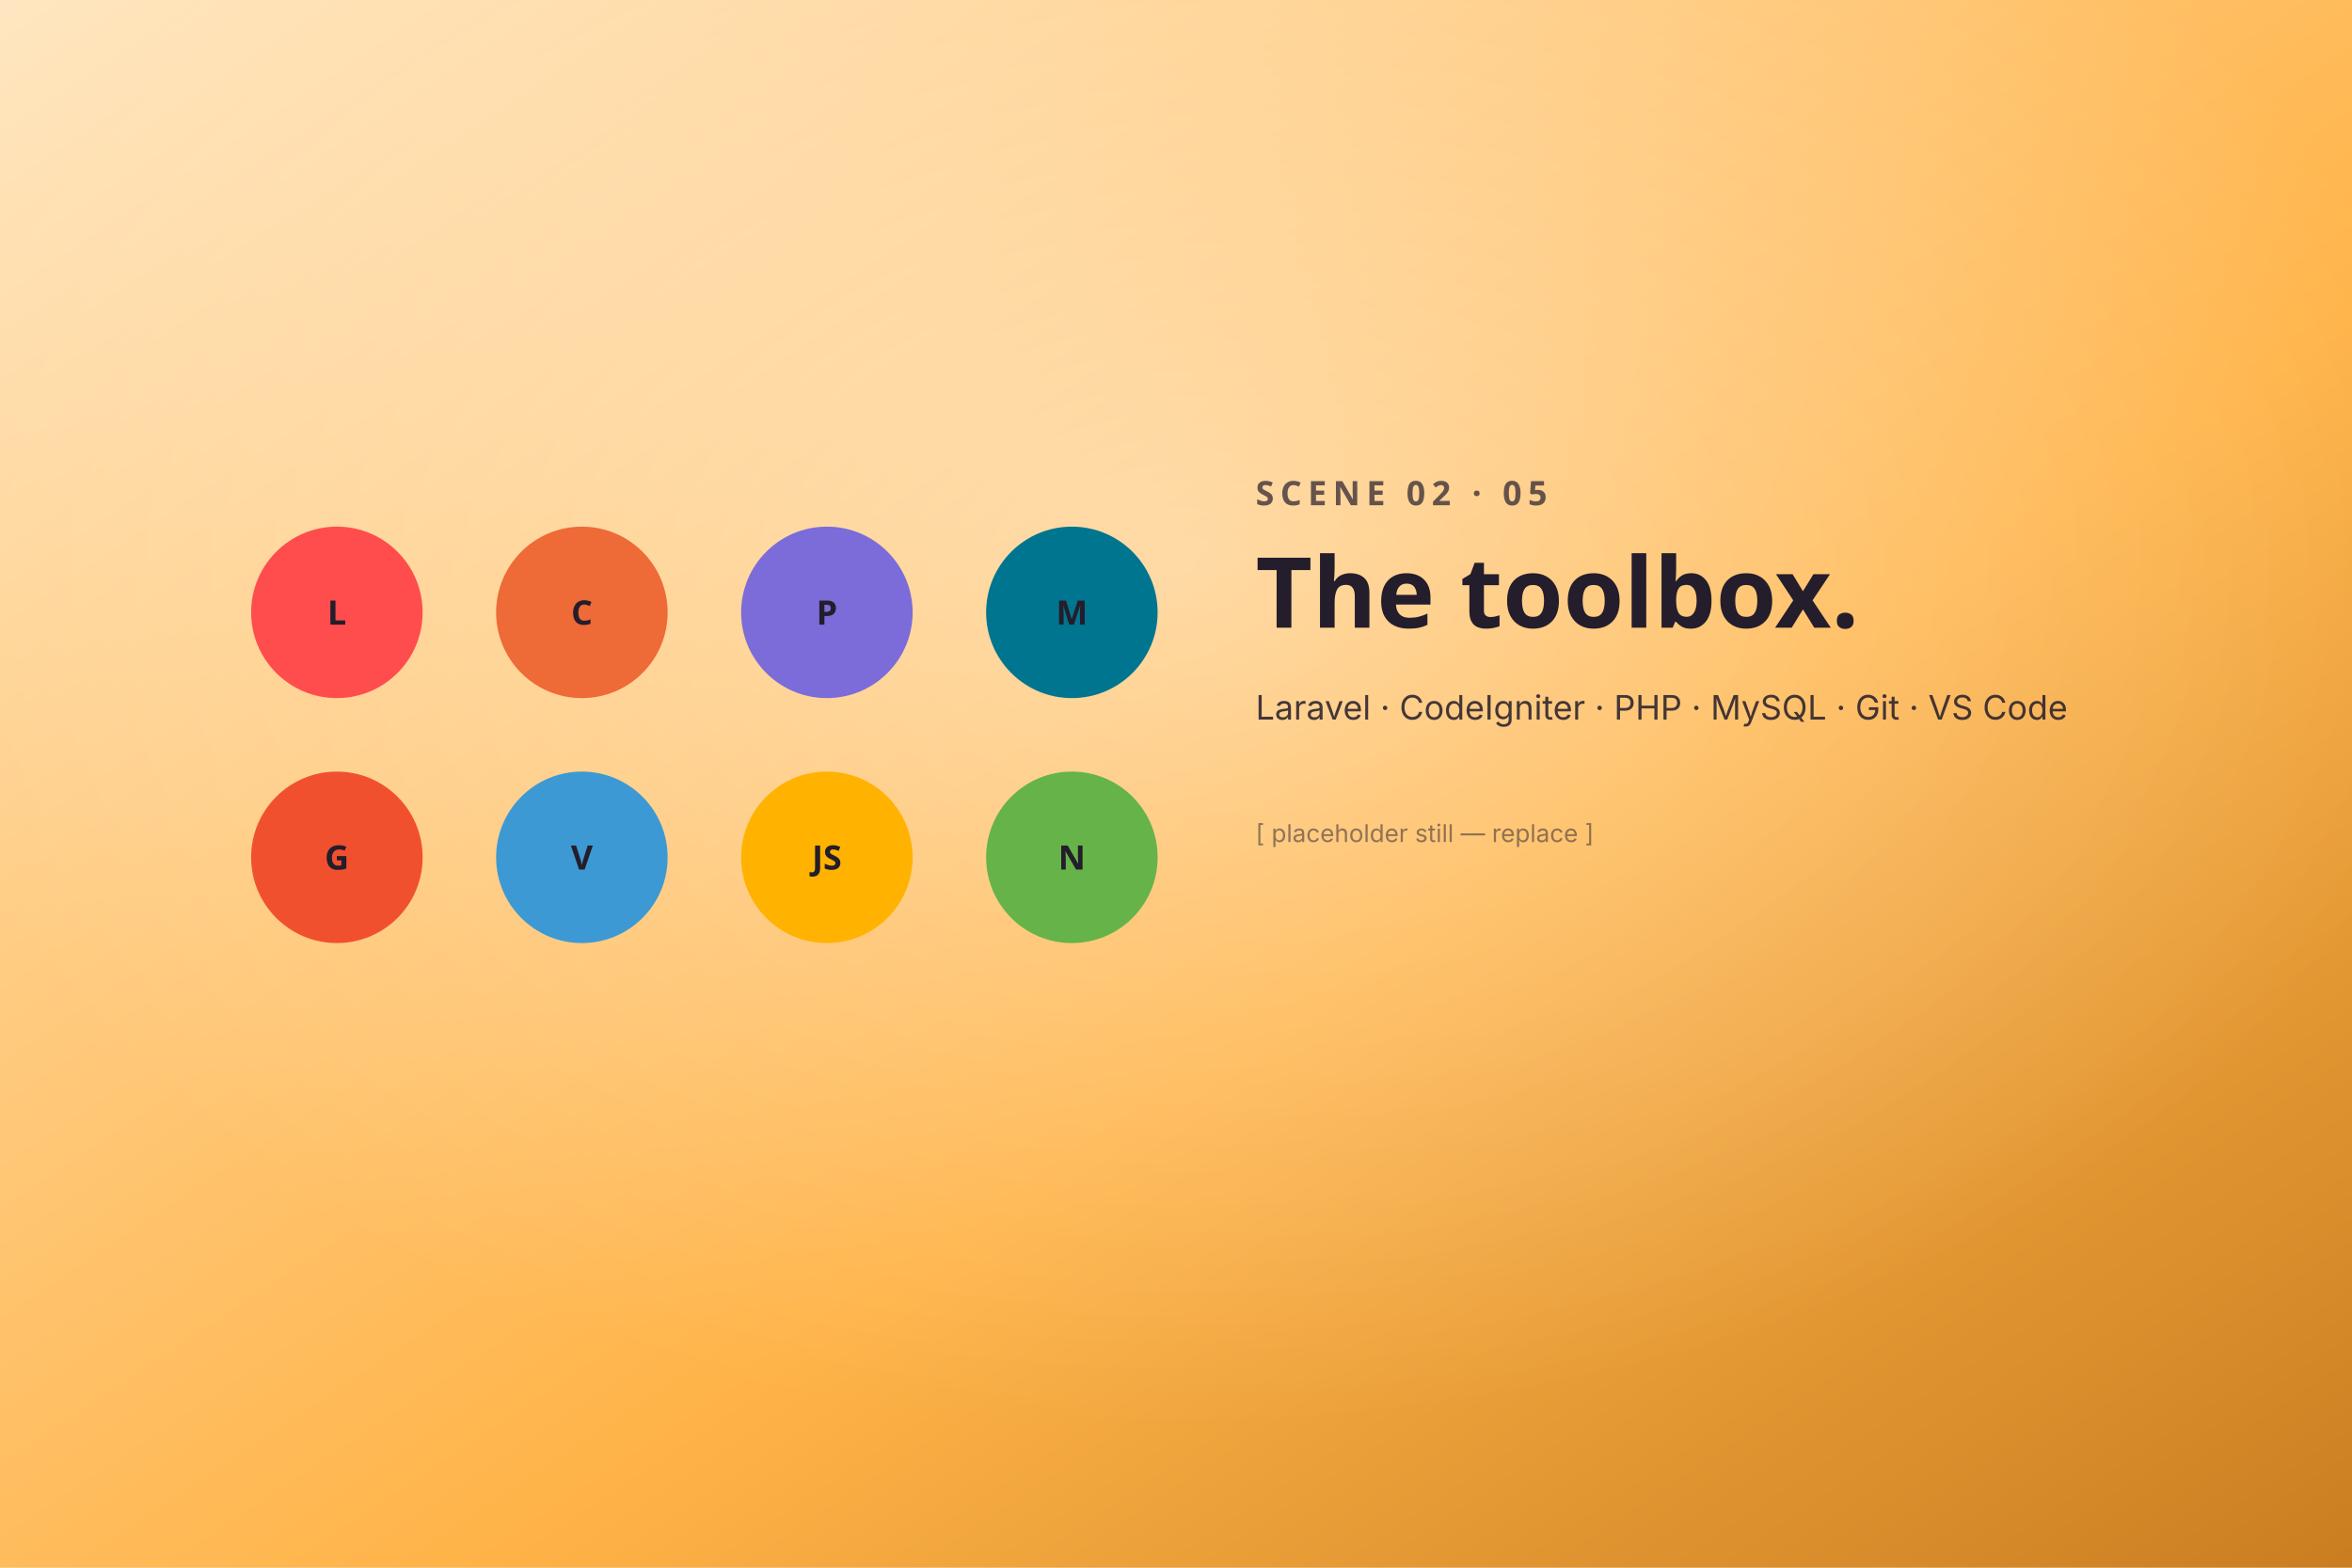
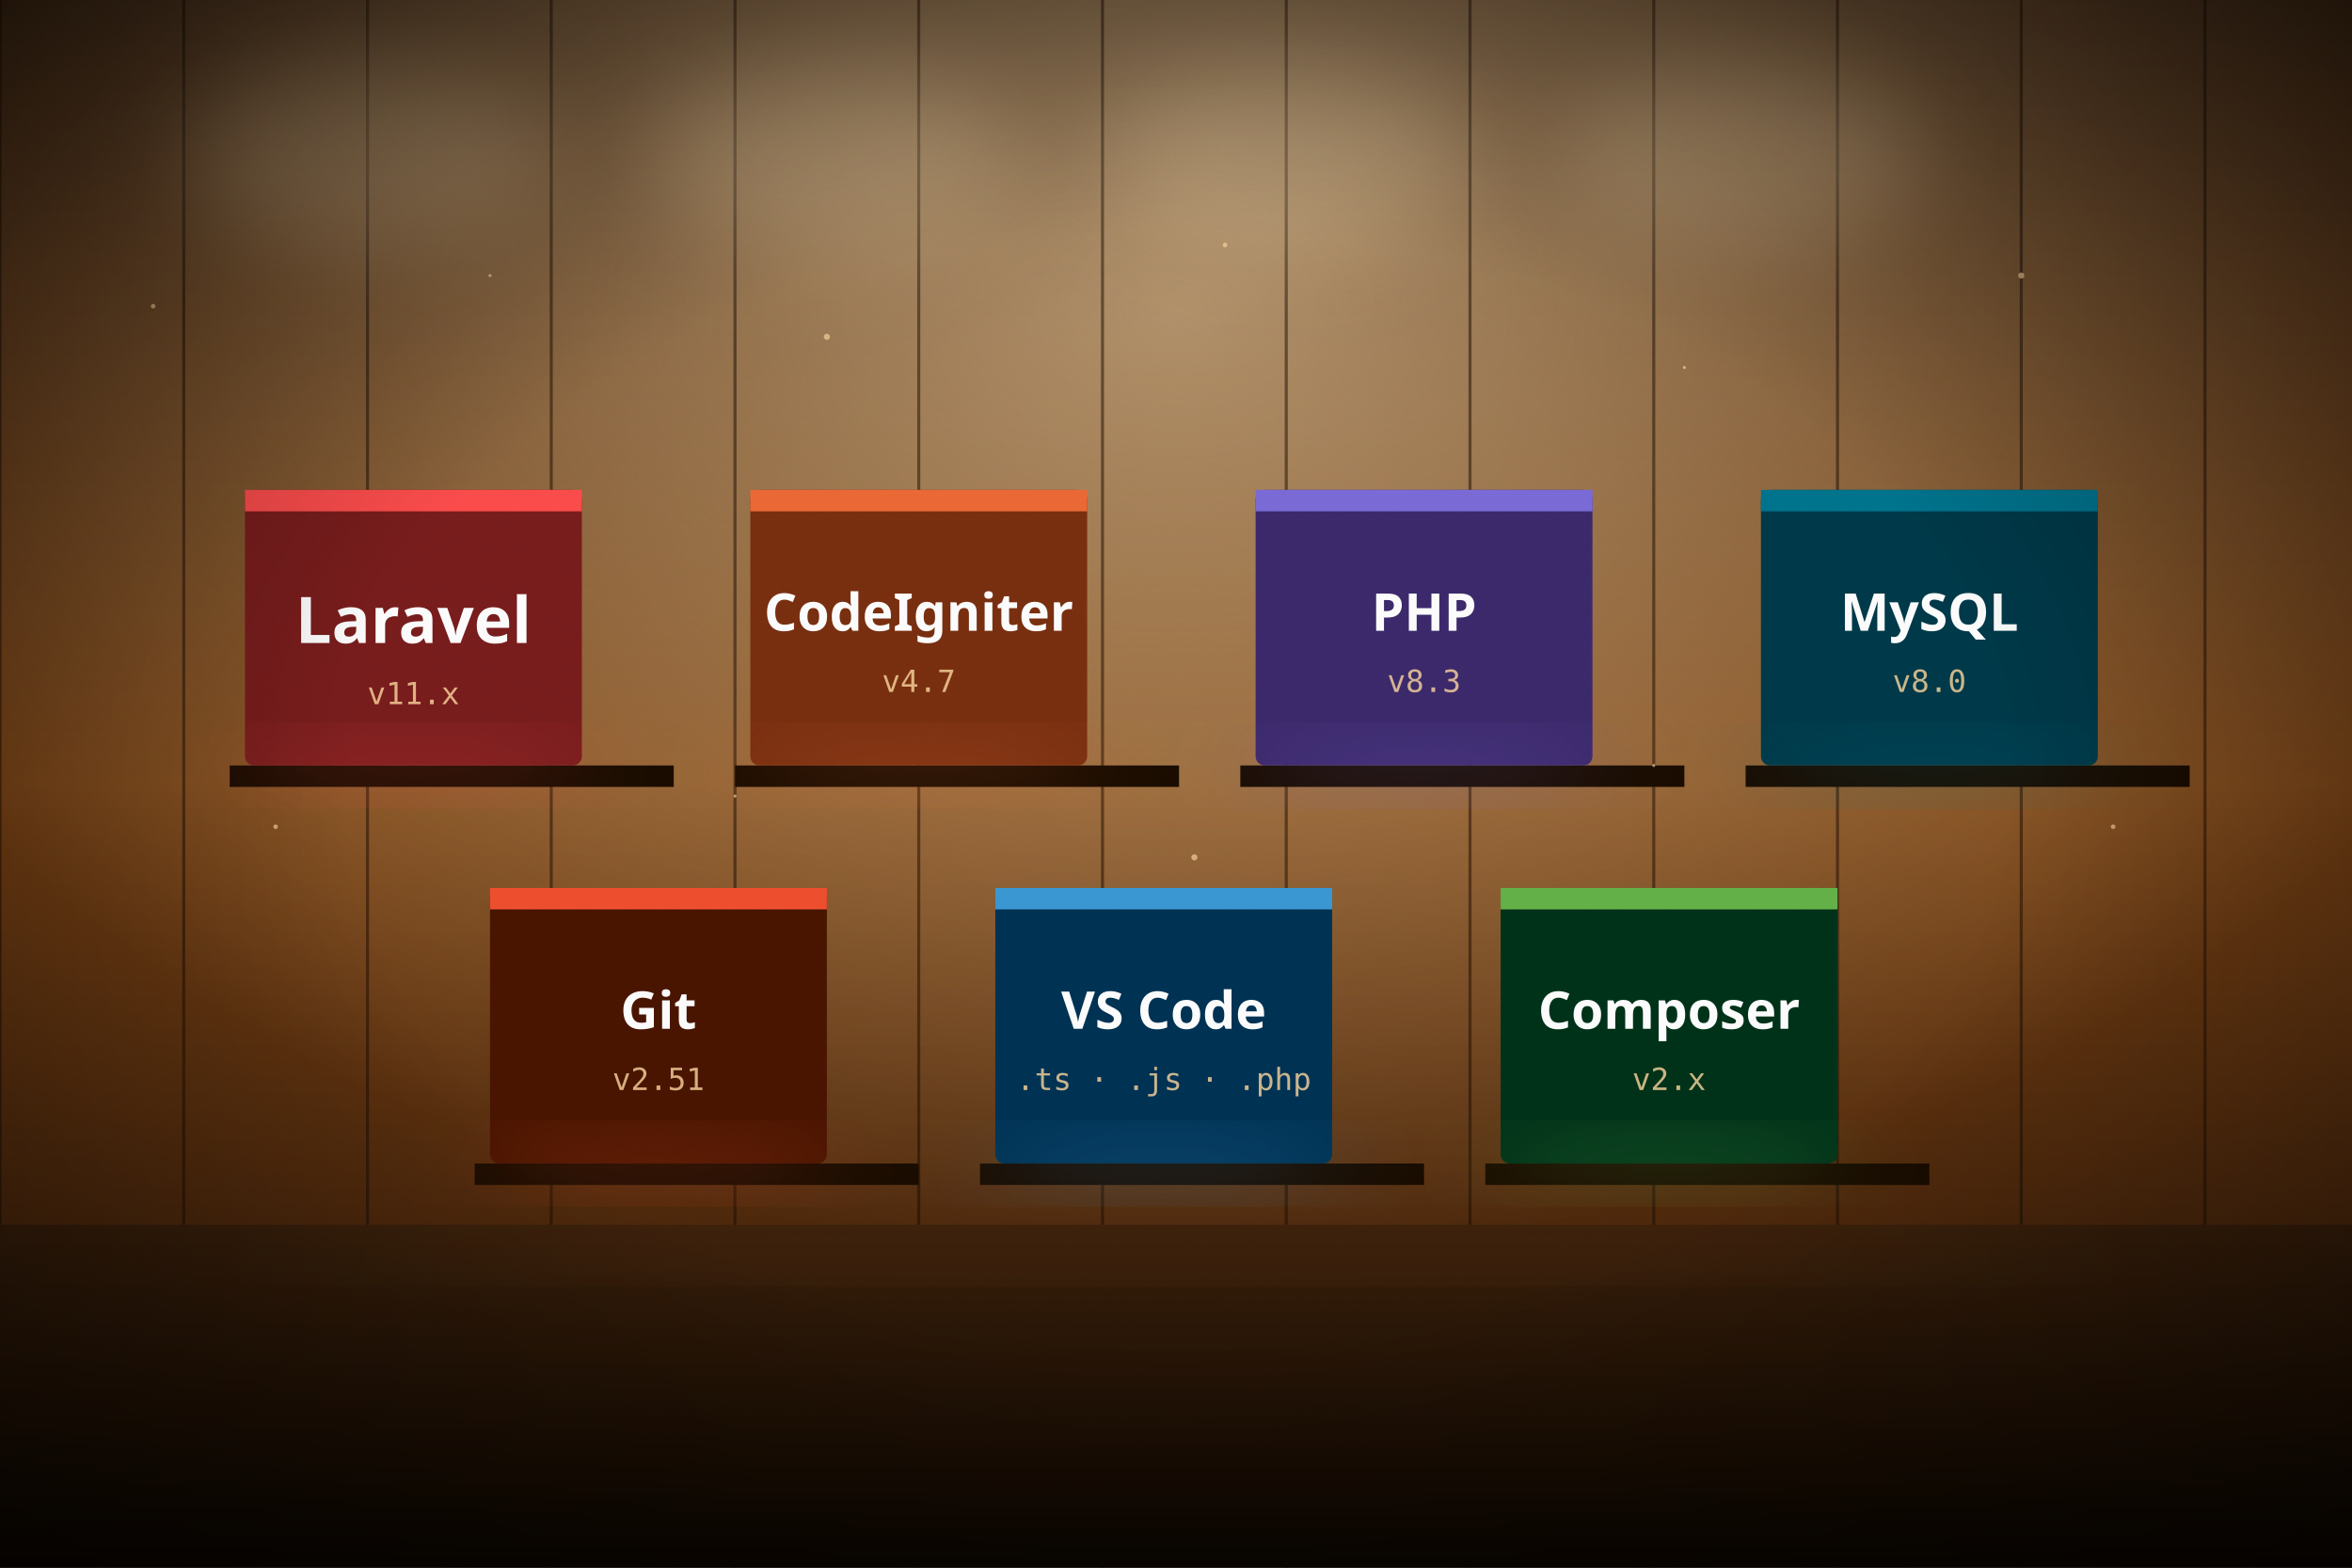
<svg xmlns="http://www.w3.org/2000/svg" viewBox="0 0 1536 1024" preserveAspectRatio="xMidYMid slice">
  <defs>
-     <linearGradient id="bg2" x1="0" y1="0" x2="1" y2="1">
-       <stop offset="0%" stop-color="#ffe7c2" />
-       <stop offset="60%" stop-color="#ffb347" />
-       <stop offset="100%" stop-color="#c97d20" />
+     <linearGradient id="s2-bg" x1="0" y1="0" x2="0" y2="1">
+       <stop offset="0%" stop-color="#3a1f0a" />
+       <stop offset="50%" stop-color="#7d4515" />
+       <stop offset="100%" stop-color="#2a1305" />
    </linearGradient>
-     <radialGradient id="glow2" cx="50%" cy="36%" r="55%">
-       <stop offset="0%" stop-color="#ffffff" stop-opacity="0.40" />
-       <stop offset="100%" stop-color="#ffffff" stop-opacity="0" />
+     <radialGradient id="s2-spot" cx="50%" cy="20%" r="60%">
+       <stop offset="0%" stop-color="#ffe5b8" stop-opacity="0.55" />
+       <stop offset="100%" stop-color="#ffe5b8" stop-opacity="0" />
    </radialGradient>
+     <linearGradient id="s2-floor" x1="0" y1="0" x2="0" y2="1">
+       <stop offset="0%" stop-color="#3a1f0a" />
+       <stop offset="100%" stop-color="#0a0500" />
+     </linearGradient>
+     <radialGradient id="s2-crate-glow" cx="50%" cy="40%" r="60%">
+       <stop offset="0%" stop-color="#ffd9a0" stop-opacity="0.6" />
+       <stop offset="100%" stop-color="#ffd9a0" stop-opacity="0" />
+     </radialGradient>
+     <filter id="s2-soft" x="-50%" y="-50%" width="200%" height="200%">
+       <feGaussianBlur stdDeviation="12" />
+     </filter>
+     <filter id="s2-strong" x="-50%" y="-50%" width="200%" height="200%">
+       <feGaussianBlur stdDeviation="30" />
+     </filter>
+     <filter id="s2-grain" x="0" y="0" width="100%" height="100%">
+       <feTurbulence type="fractalNoise" baseFrequency="0.9" numOctaves="2" seed="7" />
+       <feColorMatrix values="0 0 0 0 0  0 0 0 0 0  0 0 0 0 0  0 0 0 0.06 0" />
+     </filter>
  </defs>
-   <rect width="1536" height="1024" fill="url(#bg2)" />
-   <rect width="1536" height="1024" fill="url(#glow2)" />
-   <g transform="translate(220,400)" font-family="ui-rounded, system-ui, sans-serif" font-weight="700" fill="#241d2b">
-     <g transform="translate(0,0)">
-       <circle r="56" fill="#ff4d4d" />
-       <text font-size="22" y="8" text-anchor="middle">L</text>
+   <rect width="1536" height="1024" fill="url(#s2-bg)" />
+   <rect width="1536" height="1024" fill="url(#s2-spot)" />
+   <g stroke="#1a0c00" stroke-width="2" opacity="0.5">
+     <line x1="0" y1="0" x2="0" y2="1024" />
+     <line x1="120" y1="0" x2="120" y2="1024" />
+     <line x1="240" y1="0" x2="240" y2="1024" />
+     <line x1="360" y1="0" x2="360" y2="1024" />
+     <line x1="480" y1="0" x2="480" y2="1024" />
+     <line x1="600" y1="0" x2="600" y2="1024" />
+     <line x1="720" y1="0" x2="720" y2="1024" />
+     <line x1="840" y1="0" x2="840" y2="1024" />
+     <line x1="960" y1="0" x2="960" y2="1024" />
+     <line x1="1080" y1="0" x2="1080" y2="1024" />
+     <line x1="1200" y1="0" x2="1200" y2="1024" />
+     <line x1="1320" y1="0" x2="1320" y2="1024" />
+     <line x1="1440" y1="0" x2="1440" y2="1024" />
+   </g>
+   <g opacity="0.25" filter="url(#s2-strong)">
+     <ellipse cx="240" cy="100" rx="120" ry="60" fill="#ffe5b8" />
+     <ellipse cx="540" cy="100" rx="120" ry="60" fill="#ffe5b8" />
+     <ellipse cx="840" cy="100" rx="120" ry="60" fill="#ffe5b8" />
+     <ellipse cx="1140" cy="100" rx="120" ry="60" fill="#ffe5b8" />
+   </g>
+   <g>
+     <g transform="translate(160,320)">
+       <rect x="-10" y="180" width="290" height="14" fill="#1a0c00" />
+       <g transform="translate(0,0)">
+         <rect width="220" height="180" rx="6" fill="#7a1d1d" />
+         <ellipse cx="110" cy="180" rx="120" ry="14" fill="#ff4d4d" opacity="0.35" filter="url(#s2-strong)" />
+         <text x="110" y="100" text-anchor="middle" font-family="ui-rounded, system-ui, sans-serif" font-weight="700" font-size="42" fill="#fff">Laravel</text>
+         <text x="110" y="140" text-anchor="middle" font-family="ui-monospace, monospace" font-size="20" fill="#ffd9a0" opacity="0.8">v11.x</text>
+         <rect x="0" y="0" width="220" height="14" fill="#ff4d4d" />
+       </g>
    </g>
-     <g transform="translate(160,0)">
-       <circle r="56" fill="#ee6a36" />
-       <text font-size="22" y="8" text-anchor="middle">C</text>
+     <g transform="translate(490,320)">
+       <rect x="-10" y="180" width="290" height="14" fill="#1a0c00" />
+       <g transform="translate(0,0)">
+         <rect width="220" height="180" rx="6" fill="#7a3010" />
+         <ellipse cx="110" cy="180" rx="120" ry="14" fill="#ee6a36" opacity="0.35" filter="url(#s2-strong)" />
+         <text x="110" y="92" text-anchor="middle" font-family="ui-rounded, system-ui, sans-serif" font-weight="700" font-size="34" fill="#fff">CodeIgniter</text>
+         <text x="110" y="132" text-anchor="middle" font-family="ui-monospace, monospace" font-size="20" fill="#ffd9a0" opacity="0.8">v4.7</text>
+         <rect x="0" y="0" width="220" height="14" fill="#ee6a36" />
+       </g>
    </g>
-     <g transform="translate(320,0)">
-       <circle r="56" fill="#7b6cd9" />
-       <text font-size="22" y="8" text-anchor="middle">P</text>
+     <g transform="translate(820,320)">
+       <rect x="-10" y="180" width="290" height="14" fill="#1a0c00" />
+       <g transform="translate(0,0)">
+         <rect width="220" height="180" rx="6" fill="#3d2a6d" />
+         <ellipse cx="110" cy="180" rx="120" ry="14" fill="#7b6cd9" opacity="0.35" filter="url(#s2-strong)" />
+         <text x="110" y="92" text-anchor="middle" font-family="ui-rounded, system-ui, sans-serif" font-weight="700" font-size="34" fill="#fff">PHP</text>
+         <text x="110" y="132" text-anchor="middle" font-family="ui-monospace, monospace" font-size="20" fill="#ffd9a0" opacity="0.8">v8.3</text>
+         <rect x="0" y="0" width="220" height="14" fill="#7b6cd9" />
+       </g>
    </g>
-     <g transform="translate(480,0)">
-       <circle r="56" fill="#00758f" />
-       <text font-size="22" y="8" text-anchor="middle">M</text>
+     <g transform="translate(1150,320)">
+       <rect x="-10" y="180" width="290" height="14" fill="#1a0c00" />
+       <g transform="translate(0,0)">
+         <rect width="220" height="180" rx="6" fill="#003a4a" />
+         <ellipse cx="110" cy="180" rx="120" ry="14" fill="#00758f" opacity="0.35" filter="url(#s2-strong)" />
+         <text x="110" y="92" text-anchor="middle" font-family="ui-rounded, system-ui, sans-serif" font-weight="700" font-size="34" fill="#fff">MySQL</text>
+         <text x="110" y="132" text-anchor="middle" font-family="ui-monospace, monospace" font-size="20" fill="#ffd9a0" opacity="0.8">v8.0</text>
+         <rect x="0" y="0" width="220" height="14" fill="#00758f" />
+       </g>
    </g>
-     <g transform="translate(0,160)">
-       <circle r="56" fill="#f1502f" />
-       <text font-size="22" y="8" text-anchor="middle">G</text>
+     <g transform="translate(320,580)">
+       <rect x="-10" y="180" width="290" height="14" fill="#1a0c00" />
+       <g transform="translate(0,0)">
+         <rect width="220" height="180" rx="6" fill="#4a1500" />
+         <ellipse cx="110" cy="180" rx="120" ry="14" fill="#f1502f" opacity="0.35" filter="url(#s2-strong)" />
+         <text x="110" y="92" text-anchor="middle" font-family="ui-rounded, system-ui, sans-serif" font-weight="700" font-size="34" fill="#fff">Git</text>
+         <text x="110" y="132" text-anchor="middle" font-family="ui-monospace, monospace" font-size="20" fill="#ffd9a0" opacity="0.8">v2.51</text>
+         <rect x="0" y="0" width="220" height="14" fill="#f1502f" />
+       </g>
    </g>
-     <g transform="translate(160,160)">
-       <circle r="56" fill="#3c99d4" />
-       <text font-size="22" y="8" text-anchor="middle">V</text>
+     <g transform="translate(650,580)">
+       <rect x="-10" y="180" width="290" height="14" fill="#1a0c00" />
+       <g transform="translate(0,0)">
+         <rect width="220" height="180" rx="6" fill="#003355" />
+         <ellipse cx="110" cy="180" rx="120" ry="14" fill="#3c99d4" opacity="0.35" filter="url(#s2-strong)" />
+         <text x="110" y="92" text-anchor="middle" font-family="ui-rounded, system-ui, sans-serif" font-weight="700" font-size="34" fill="#fff">VS Code</text>
+         <text x="110" y="132" text-anchor="middle" font-family="ui-monospace, monospace" font-size="20" fill="#ffd9a0" opacity="0.8">.ts · .js · .php</text>
+         <rect x="0" y="0" width="220" height="14" fill="#3c99d4" />
+       </g>
    </g>
-     <g transform="translate(320,160)">
-       <circle r="56" fill="#ffb300" />
-       <text font-size="22" y="8" text-anchor="middle">JS</text>
-     </g>
-     <g transform="translate(480,160)">
-       <circle r="56" fill="#65b349" />
-       <text font-size="22" y="8" text-anchor="middle">N</text>
+     <g transform="translate(980,580)">
+       <rect x="-10" y="180" width="290" height="14" fill="#1a0c00" />
+       <g transform="translate(0,0)">
+         <rect width="220" height="180" rx="6" fill="#003319" />
+         <ellipse cx="110" cy="180" rx="120" ry="14" fill="#65b349" opacity="0.35" filter="url(#s2-strong)" />
+         <text x="110" y="92" text-anchor="middle" font-family="ui-rounded, system-ui, sans-serif" font-weight="700" font-size="34" fill="#fff">Composer</text>
+         <text x="110" y="132" text-anchor="middle" font-family="ui-monospace, monospace" font-size="20" fill="#ffd9a0" opacity="0.8">v2.x</text>
+         <rect x="0" y="0" width="220" height="14" fill="#65b349" />
+       </g>
    </g>
  </g>
-   <g transform="translate(820,330)">
-     <text x="0" y="0" font-family="ui-rounded, system-ui, sans-serif" font-weight="700" letter-spacing="4" font-size="22" fill="#241d2b" fill-opacity="0.7">SCENE 02 · 05</text>
-     <text x="0" y="80" font-family="ui-rounded, system-ui, sans-serif" font-size="64" font-weight="700" fill="#241d2b">The toolbox.</text>
-     <text x="0" y="140" font-family="-apple-system, system-ui, sans-serif" font-size="22" fill="#241d2b" fill-opacity="0.85">Laravel · CodeIgniter · PHP · MySQL · Git · VS Code</text>
-     <text x="0" y="220" font-family="-apple-system, system-ui, sans-serif" font-size="16" fill="#241d2b" fill-opacity="0.5">[ placeholder still — replace ]</text>
+   <g fill="#ffd9a0" opacity="0.65">
+     <circle cx="100" cy="200" r="1.5" />
+     <circle cx="320" cy="180" r="1" />
+     <circle cx="540" cy="220" r="2" />
+     <circle cx="800" cy="160" r="1.5" />
+     <circle cx="1100" cy="240" r="1" />
+     <circle cx="1320" cy="180" r="2" />
+     <circle cx="180" cy="540" r="1.5" />
+     <circle cx="480" cy="520" r="1" />
+     <circle cx="780" cy="560" r="2" />
+     <circle cx="1080" cy="500" r="1" />
+     <circle cx="1380" cy="540" r="1.5" />
+     <circle cx="80" cy="900" r="2" />
+     <circle cx="380" cy="940" r="1" />
+     <circle cx="780" cy="900" r="1.5" />
+     <circle cx="1180" cy="920" r="2" />
+     <circle cx="1450" cy="900" r="1" />
  </g>
+   <rect x="0" y="800" width="1536" height="224" fill="url(#s2-floor)" />
+   <ellipse cx="768" cy="820" rx="600" ry="10" fill="#ffb347" opacity="0.18" filter="url(#s2-strong)" />
+   <radialGradient id="s2-vig" cx="50%" cy="50%" r="70%">
+     <stop offset="50%" stop-color="#000" stop-opacity="0" />
+     <stop offset="100%" stop-color="#000" stop-opacity="0.55" />
+   </radialGradient>
+   <rect width="1536" height="1024" fill="url(#s2-vig)" />
+   <rect width="1536" height="1024" filter="url(#s2-grain)" opacity="0.5" />
</svg>
